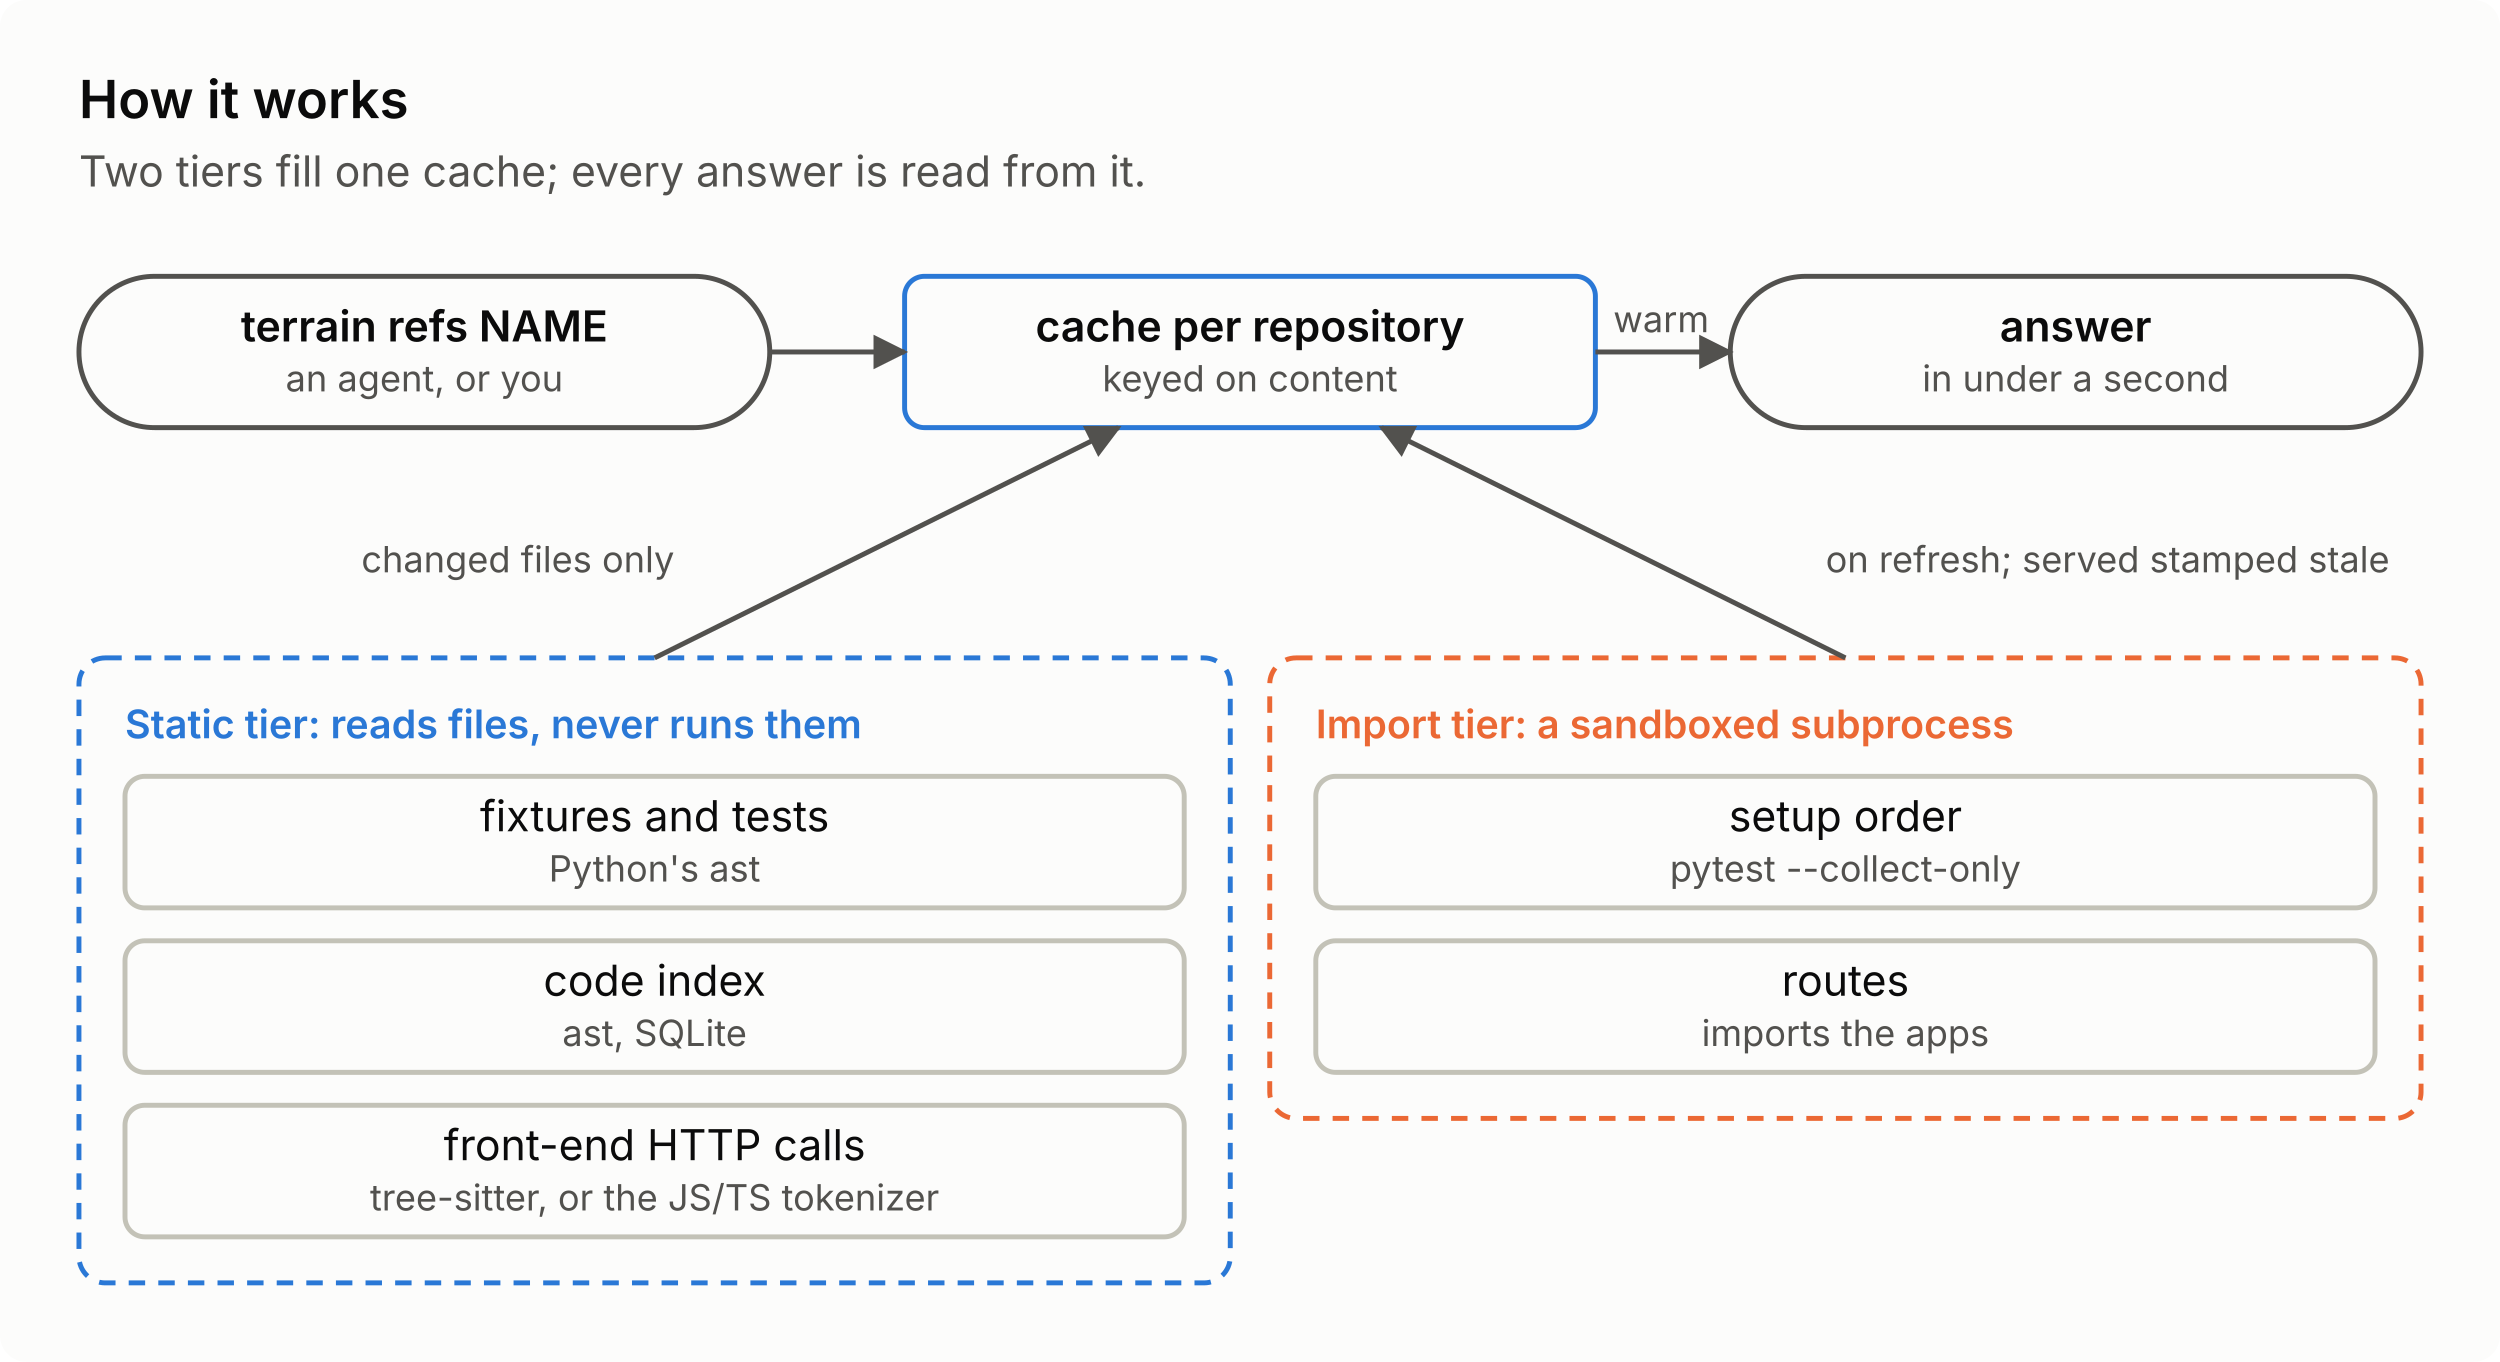
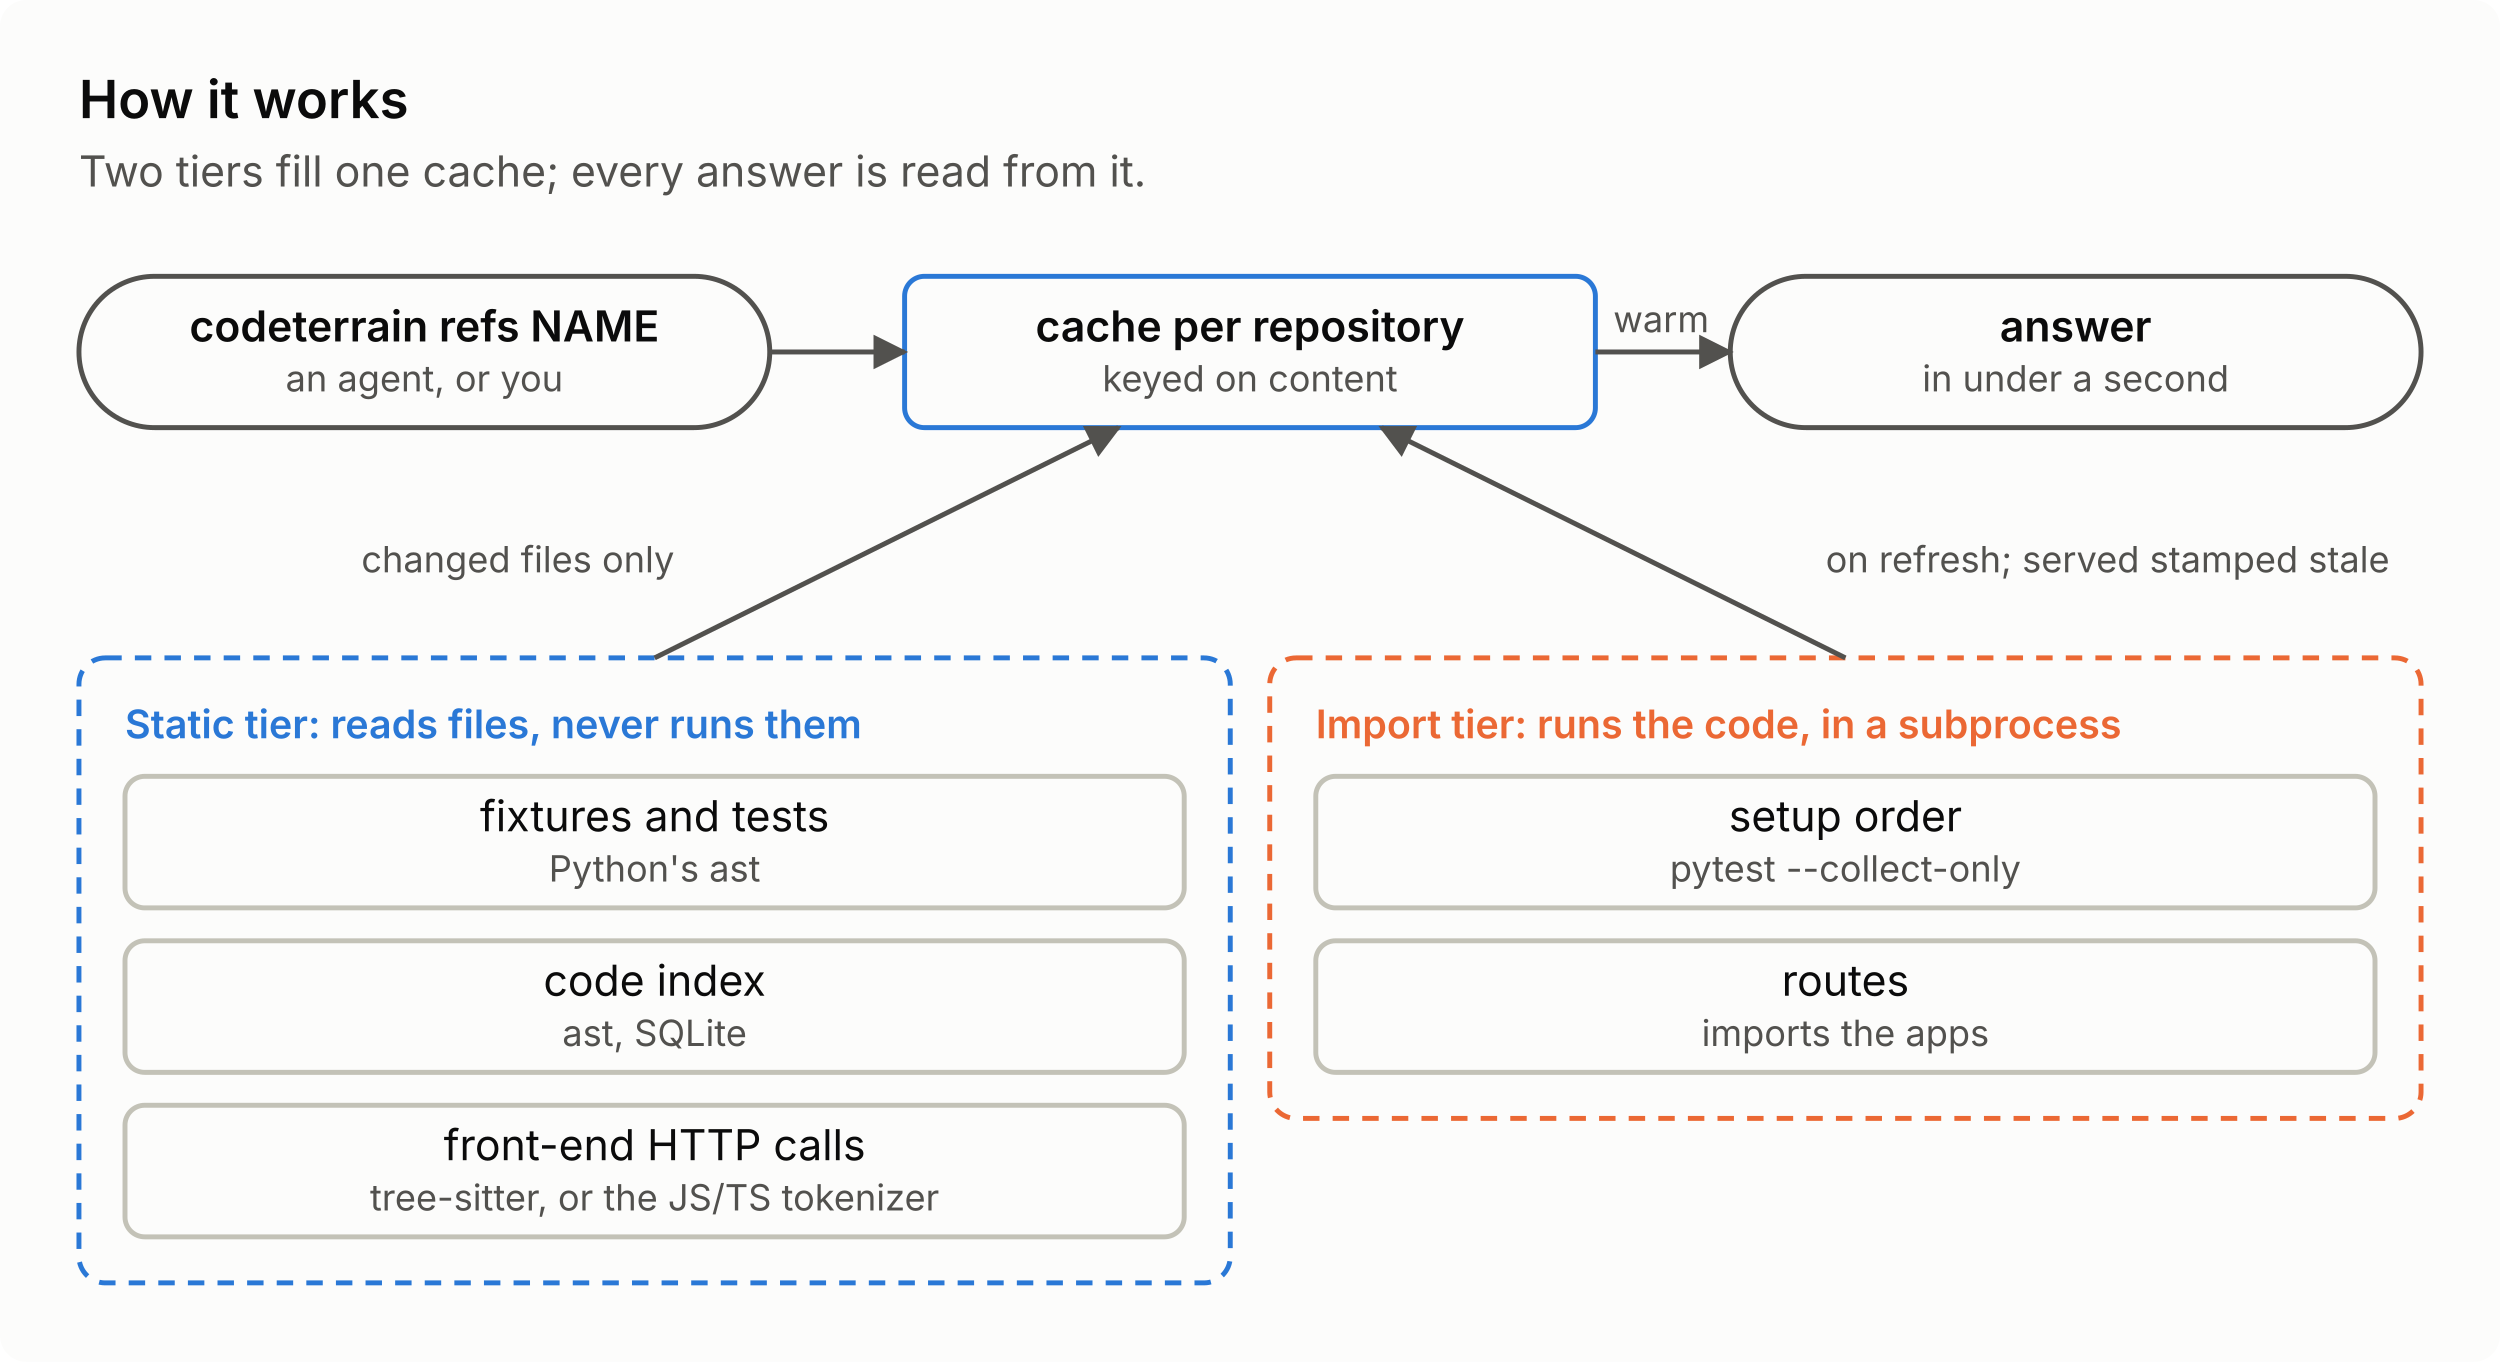
<svg xmlns="http://www.w3.org/2000/svg" width="760" height="414" viewBox="0 0 760 414" font-family="system-ui, -apple-system, &quot;Segoe UI&quot;, sans-serif" role="img">
  <rect width="760" height="414" rx="8" fill="#fcfcfb" />
  <text x="24.0" y="30.0" fill="#0b0b0b" font-size="16" font-weight="600" text-anchor="start" dominant-baseline="middle">How it works</text>
  <text x="24.0" y="52.0" fill="#52514e" font-size="13" font-weight="400" text-anchor="start" dominant-baseline="middle">Two tiers fill one cache; every answer is read from it.</text>
  <defs>
    <marker id="head" viewBox="0 0 10 10" refX="9" refY="5" markerWidth="7" markerHeight="7" orient="auto-start-reverse">
      <path d="M0 0 L10 5 L0 10 z" fill="#52514e" />
    </marker>
  </defs>
  <rect x="24.0" y="84.0" width="210.0" height="46.0" rx="23.0" fill="#fcfcfb" stroke="#52514e" stroke-width="1.5" />
-   <text x="129.0" y="99.0" fill="#0b0b0b" font-size="13" font-weight="600" text-anchor="middle" dominant-baseline="middle">terrain refs NAME</text>
+   <text x="129.0" y="99.0" fill="#0b0b0b" font-size="13" font-weight="600" text-anchor="middle" dominant-baseline="middle">codeterrain refs NAME</text>
  <text x="129.0" y="115.0" fill="#52514e" font-size="11" font-weight="400" text-anchor="middle" dominant-baseline="middle">an agent, or you</text>
  <rect x="275.0" y="84.0" width="210.0" height="46.0" rx="6.0" fill="#fcfcfb" stroke="#2a78d6" stroke-width="1.5" />
  <text x="380.0" y="99.0" fill="#0b0b0b" font-size="13" font-weight="600" text-anchor="middle" dominant-baseline="middle">cache per repository</text>
  <text x="380.0" y="115.0" fill="#52514e" font-size="11" font-weight="400" text-anchor="middle" dominant-baseline="middle">keyed on content</text>
  <rect x="526.0" y="84.0" width="210.0" height="46.0" rx="23.0" fill="#fcfcfb" stroke="#52514e" stroke-width="1.5" />
  <text x="631.0" y="99.0" fill="#0b0b0b" font-size="13" font-weight="600" text-anchor="middle" dominant-baseline="middle">answer</text>
  <text x="631.0" y="115.0" fill="#52514e" font-size="11" font-weight="400" text-anchor="middle" dominant-baseline="middle">in under a second</text>
  <line x1="234.0" y1="107.0" x2="275.0" y2="107.0" stroke="#52514e" stroke-width="1.5" marker-end="url(#head)" />
  <line x1="485.0" y1="107.0" x2="526.0" y2="107.0" stroke="#52514e" stroke-width="1.5" marker-end="url(#head)" />
  <text x="505.0" y="97.0" fill="#52514e" font-size="11" font-weight="400" text-anchor="middle" dominant-baseline="middle">warm</text>
  <rect x="24.0" y="200.0" width="350.0" height="190.0" rx="8" fill="none" stroke="#2a78d6" stroke-width="1.5" stroke-dasharray="5 4" />
  <text x="38.0" y="220.0" fill="#2a78d6" font-size="12" font-weight="600" text-anchor="start" dominant-baseline="middle">Static tier: reads files, never runs them</text>
  <rect x="38.0" y="236.0" width="322.0" height="40.0" rx="6.0" fill="#fcfcfb" stroke="#c3c2b7" stroke-width="1.5" />
  <text x="199.0" y="248.0" fill="#0b0b0b" font-size="13" font-weight="400" text-anchor="middle" dominant-baseline="middle">fixtures and tests</text>
  <text x="199.0" y="264.0" fill="#52514e" font-size="11" font-weight="400" text-anchor="middle" dominant-baseline="middle">Python's ast</text>
  <rect x="38.0" y="286.0" width="322.0" height="40.0" rx="6.0" fill="#fcfcfb" stroke="#c3c2b7" stroke-width="1.5" />
  <text x="199.0" y="298.0" fill="#0b0b0b" font-size="13" font-weight="400" text-anchor="middle" dominant-baseline="middle">code index</text>
  <text x="199.0" y="314.0" fill="#52514e" font-size="11" font-weight="400" text-anchor="middle" dominant-baseline="middle">ast, SQLite</text>
  <rect x="38.0" y="336.0" width="322.0" height="40.0" rx="6.0" fill="#fcfcfb" stroke="#c3c2b7" stroke-width="1.5" />
  <text x="199.0" y="348.0" fill="#0b0b0b" font-size="13" font-weight="400" text-anchor="middle" dominant-baseline="middle">front-end HTTP calls</text>
  <text x="199.0" y="364.0" fill="#52514e" font-size="11" font-weight="400" text-anchor="middle" dominant-baseline="middle">tree-sitter, or the JS/TS tokenizer</text>
  <rect x="386.0" y="200.0" width="350.0" height="140.0" rx="8" fill="none" stroke="#eb6834" stroke-width="1.5" stroke-dasharray="5 4" />
-   <text x="400.0" y="220.0" fill="#eb6834" font-size="12" font-weight="600" text-anchor="start" dominant-baseline="middle">Import tier: a sandboxed subprocess</text>
+   <text x="400.0" y="220.0" fill="#eb6834" font-size="12" font-weight="600" text-anchor="start" dominant-baseline="middle">Import tier: runs the code, in a subprocess</text>
  <rect x="400.0" y="236.0" width="322.0" height="40.0" rx="6.0" fill="#fcfcfb" stroke="#c3c2b7" stroke-width="1.5" />
  <text x="561.0" y="248.0" fill="#0b0b0b" font-size="13" font-weight="400" text-anchor="middle" dominant-baseline="middle">setup order</text>
  <text x="561.0" y="264.0" fill="#52514e" font-size="11" font-weight="400" text-anchor="middle" dominant-baseline="middle">pytest --collect-only</text>
  <rect x="400.0" y="286.0" width="322.0" height="40.0" rx="6.0" fill="#fcfcfb" stroke="#c3c2b7" stroke-width="1.5" />
  <text x="561.0" y="298.0" fill="#0b0b0b" font-size="13" font-weight="400" text-anchor="middle" dominant-baseline="middle">routes</text>
  <text x="561.0" y="314.0" fill="#52514e" font-size="11" font-weight="400" text-anchor="middle" dominant-baseline="middle">imports the apps</text>
  <line x1="199.0" y1="200.0" x2="340.0" y2="130.0" stroke="#52514e" stroke-width="1.5" marker-end="url(#head)" />
  <text x="205.0" y="170.0" fill="#52514e" font-size="11" font-weight="400" text-anchor="end" dominant-baseline="middle">changed files only</text>
  <line x1="561.0" y1="200.0" x2="420.0" y2="130.0" stroke="#52514e" stroke-width="1.5" marker-end="url(#head)" />
  <text x="555.0" y="170.0" fill="#52514e" font-size="11" font-weight="400" text-anchor="start" dominant-baseline="middle">on refresh; served stamped stale</text>
</svg>
